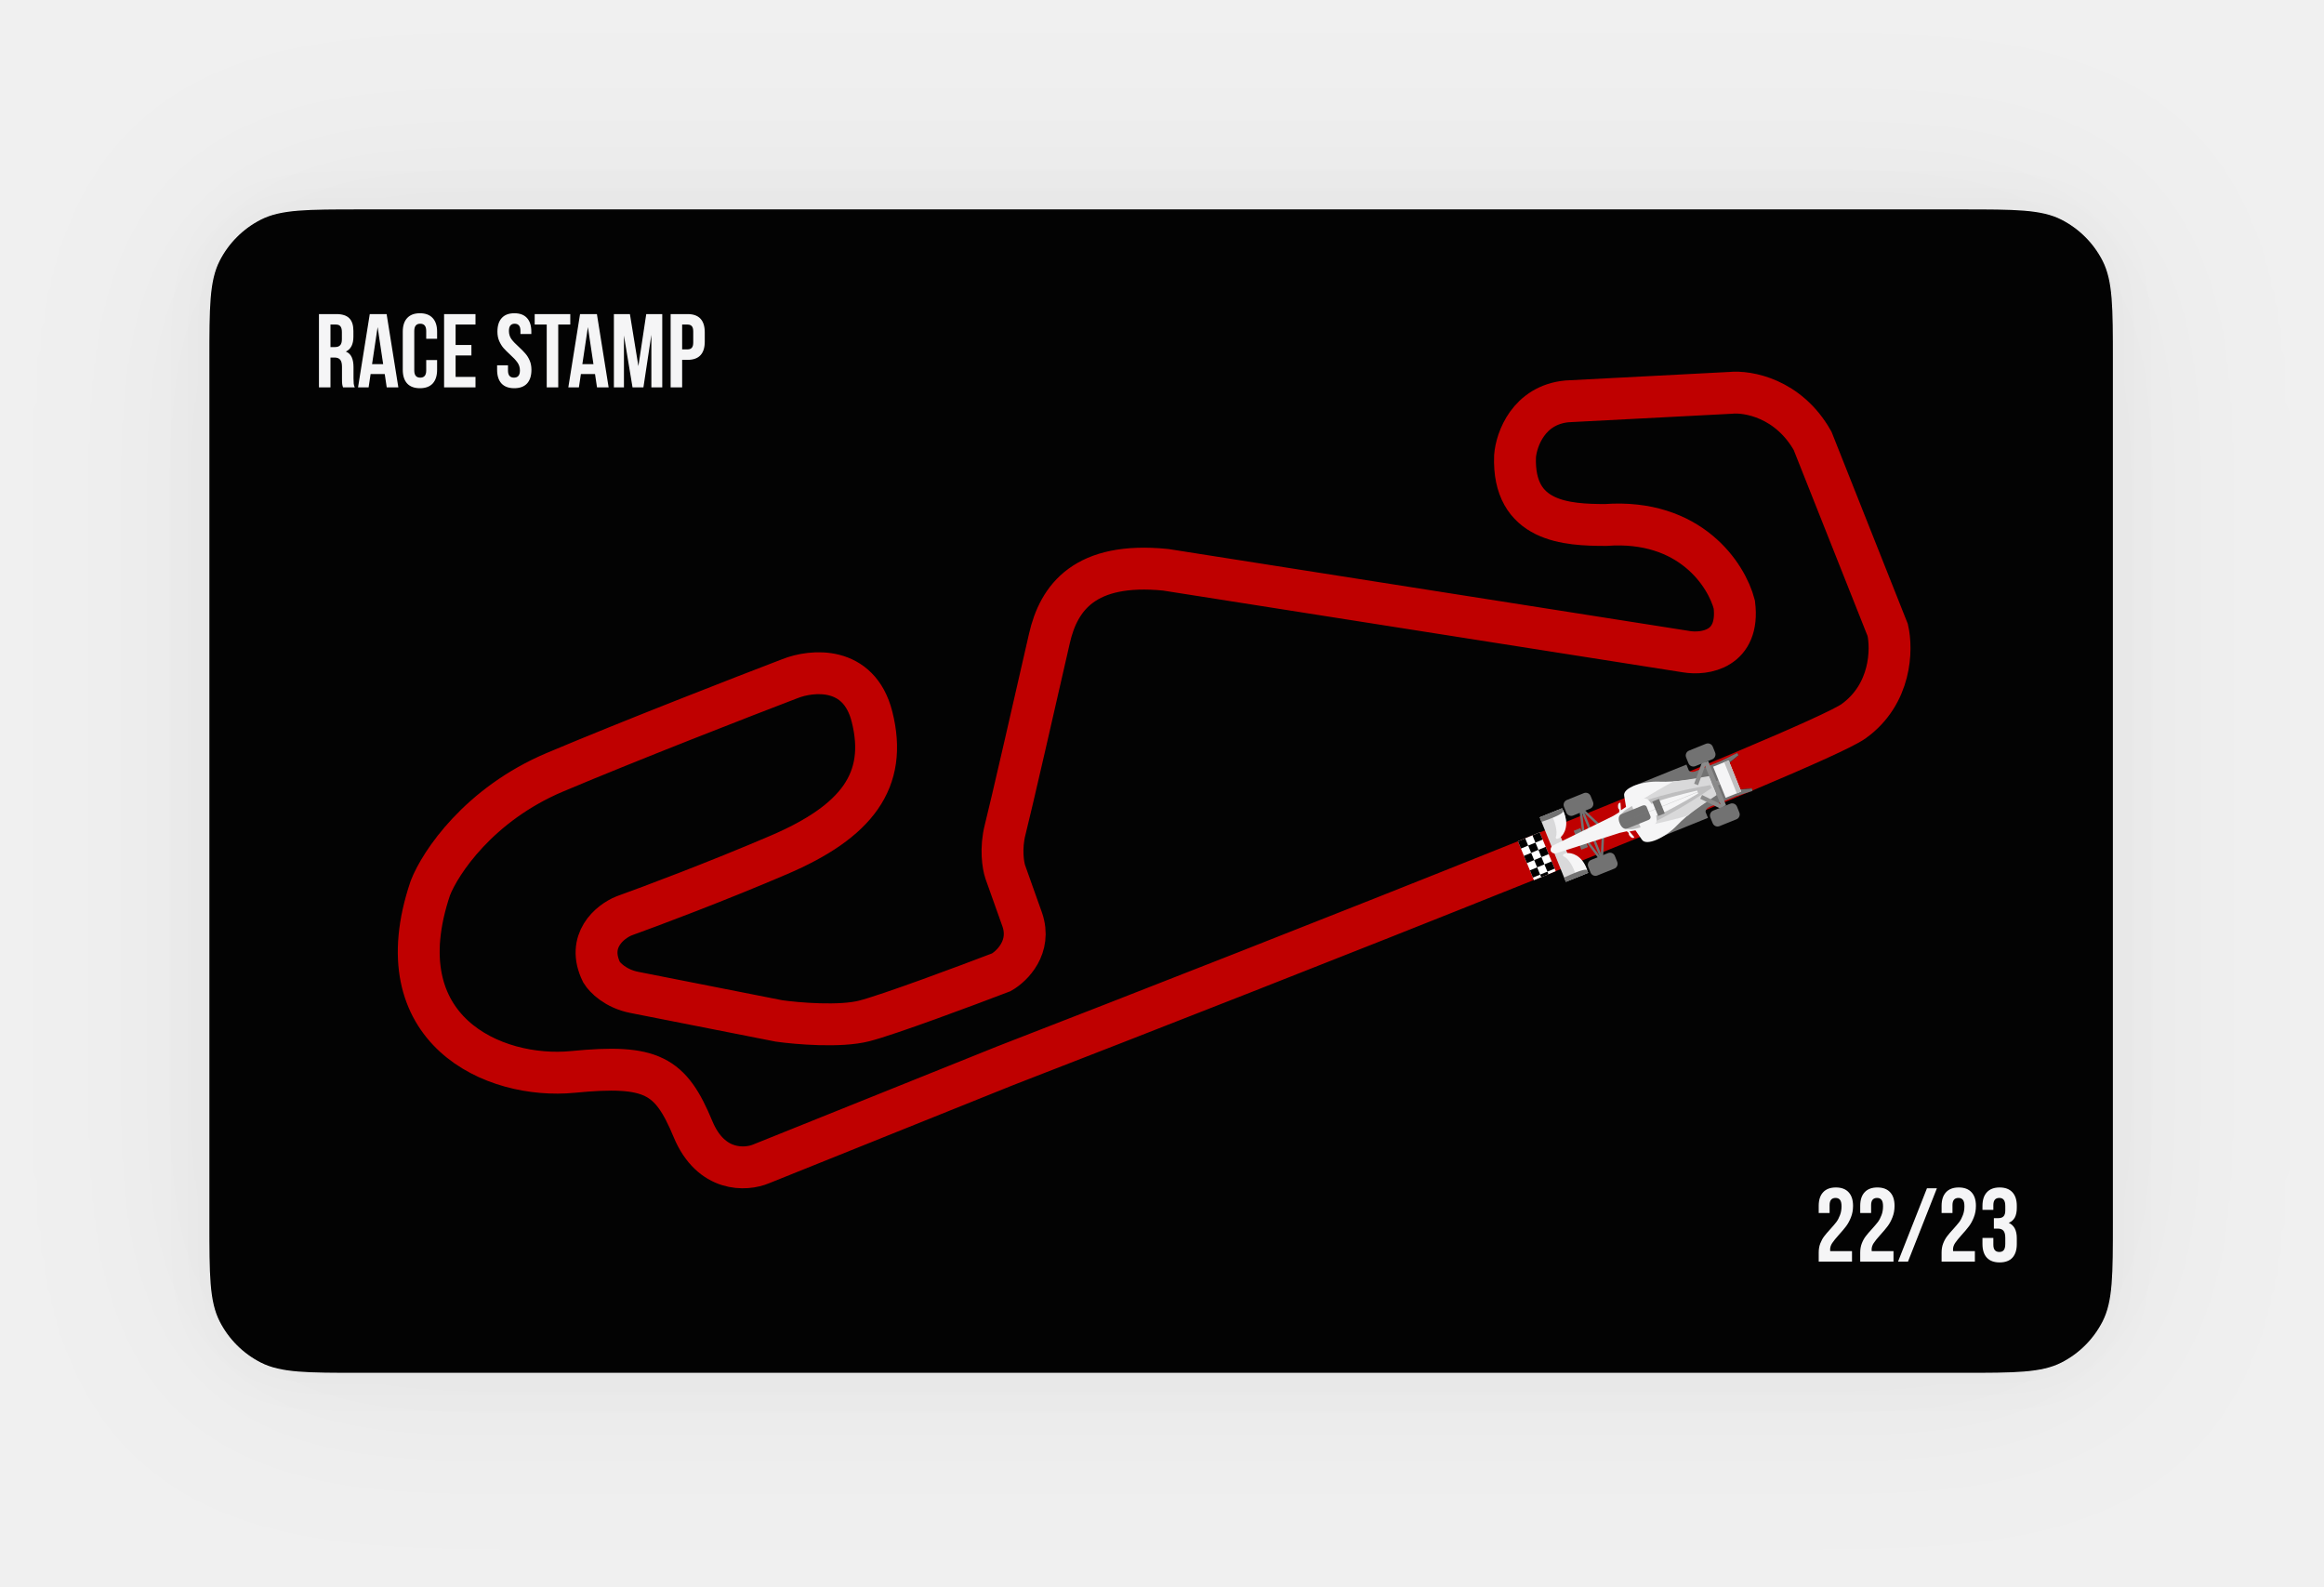
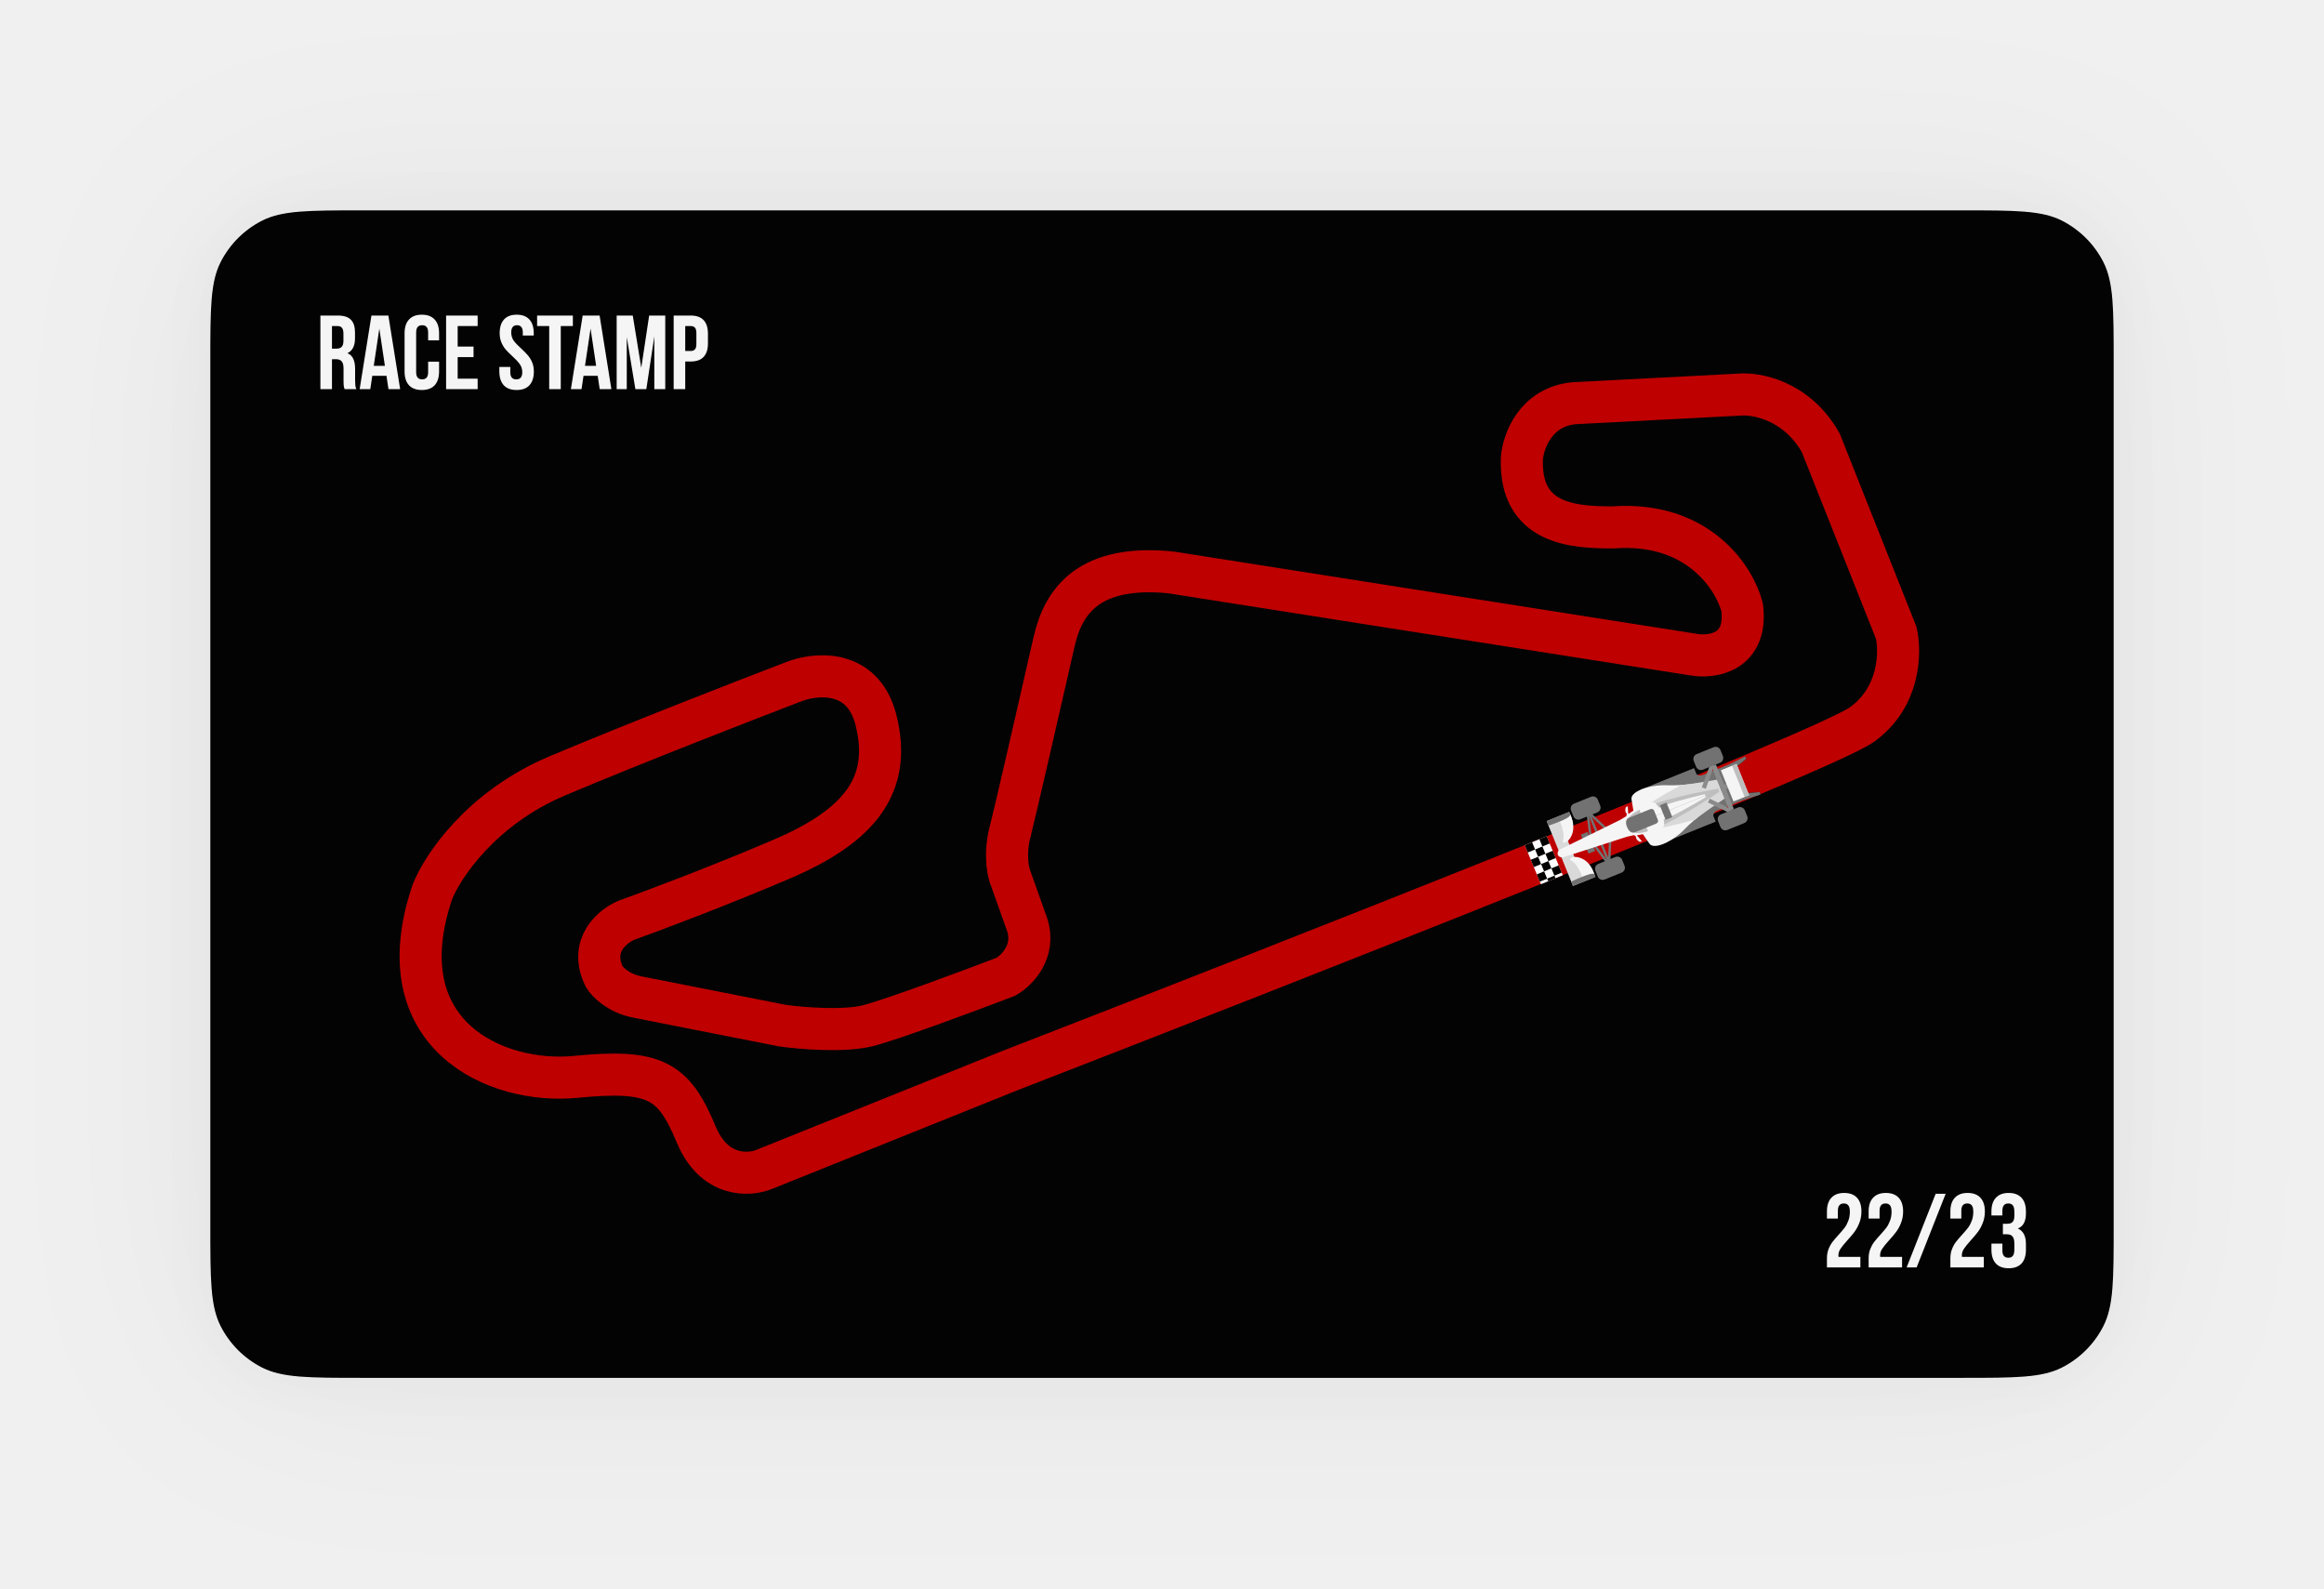
- <svg xmlns="http://www.w3.org/2000/svg" width="444" height="303" viewBox="0 0 444 303" fill="none">
+ <svg xmlns="http://www.w3.org/2000/svg" width="442" height="302" viewBox="0 0 442 302" fill="none">
  <g filter="url(#filter0_dd_715_35139)">
-     <path d="M40 68.8C40 58.719 40 53.679 41.962 49.828C43.688 46.441 46.441 43.688 49.828 41.962C53.679 40 58.719 40 68.8 40H374.867C384.948 40 389.988 40 393.839 41.962C397.225 43.688 399.979 46.441 401.705 49.828C403.667 53.679 403.667 58.719 403.667 68.8V233.45C403.667 243.531 403.667 248.571 401.705 252.422C399.979 255.809 397.225 258.562 393.839 260.288C389.988 262.25 384.948 262.25 374.867 262.25H68.8C58.719 262.25 53.679 262.25 49.828 260.288C46.441 258.562 43.688 255.809 41.962 252.422C40 248.571 40 243.531 40 233.45V68.8Z" fill="#030303" />
+     <path d="M40 68.8C40 58.719 40 53.679 41.962 49.828C43.688 46.441 46.441 43.688 49.828 41.962C53.679 40 58.719 40 68.8 40H373.2C383.281 40 388.321 40 392.172 41.962C395.559 43.688 398.312 46.441 400.038 49.828C402 53.679 402 58.719 402 68.8V233.2C402 243.281 402 248.321 400.038 252.172C398.312 255.559 395.559 258.312 392.172 260.038C388.321 262 383.281 262 373.2 262H68.8C58.719 262 53.679 262 49.828 260.038C46.441 258.312 43.688 255.559 41.962 252.172C40 248.321 40 243.281 40 233.2V68.8Z" fill="#030303" />
    <path d="M351.824 230.44C351.824 229.84 351.724 229.427 351.524 229.2C351.337 228.96 351.057 228.84 350.684 228.84C349.924 228.84 349.544 229.3 349.544 230.22V231.72H347.464V230.36C347.464 229.227 347.744 228.36 348.304 227.76C348.864 227.147 349.677 226.84 350.744 226.84C351.811 226.84 352.624 227.147 353.184 227.76C353.744 228.36 354.024 229.227 354.024 230.36C354.024 231.147 353.891 231.873 353.624 232.54C353.371 233.193 353.064 233.76 352.704 234.24C352.344 234.72 351.877 235.273 351.304 235.9C350.731 236.54 350.311 237.06 350.044 237.46C349.777 237.86 349.644 238.273 349.644 238.7C349.644 238.833 349.651 238.933 349.664 239H353.824V241H347.464V239.28C347.464 238.627 347.564 238.047 347.764 237.54C347.964 237.02 348.211 236.567 348.504 236.18C348.797 235.793 349.184 235.34 349.664 234.82C350.157 234.273 350.544 233.82 350.824 233.46C351.104 233.087 351.337 232.647 351.524 232.14C351.724 231.633 351.824 231.067 351.824 230.44ZM359.754 230.44C359.754 229.84 359.654 229.427 359.454 229.2C359.267 228.96 358.987 228.84 358.614 228.84C357.854 228.84 357.474 229.3 357.474 230.22V231.72H355.394V230.36C355.394 229.227 355.674 228.36 356.234 227.76C356.794 227.147 357.607 226.84 358.674 226.84C359.74 226.84 360.554 227.147 361.114 227.76C361.674 228.36 361.954 229.227 361.954 230.36C361.954 231.147 361.82 231.873 361.554 232.54C361.3 233.193 360.994 233.76 360.634 234.24C360.274 234.72 359.807 235.273 359.234 235.9C358.66 236.54 358.24 237.06 357.974 237.46C357.707 237.86 357.574 238.273 357.574 238.7C357.574 238.833 357.58 238.933 357.594 239H361.754V241H355.394V239.28C355.394 238.627 355.494 238.047 355.694 237.54C355.894 237.02 356.14 236.567 356.434 236.18C356.727 235.793 357.114 235.34 357.594 234.82C358.087 234.273 358.474 233.82 358.754 233.46C359.034 233.087 359.267 232.647 359.454 232.14C359.654 231.633 359.754 231.067 359.754 230.44ZM370.043 227L364.523 241H362.623L368.143 227H370.043ZM375.301 230.44C375.301 229.84 375.201 229.427 375.001 229.2C374.814 228.96 374.534 228.84 374.161 228.84C373.401 228.84 373.021 229.3 373.021 230.22V231.72H370.941V230.36C370.941 229.227 371.221 228.36 371.781 227.76C372.341 227.147 373.154 226.84 374.221 226.84C375.287 226.84 376.101 227.147 376.661 227.76C377.221 228.36 377.501 229.227 377.501 230.36C377.501 231.147 377.367 231.873 377.101 232.54C376.847 233.193 376.541 233.76 376.181 234.24C375.821 234.72 375.354 235.273 374.781 235.9C374.207 236.54 373.787 237.06 373.521 237.46C373.254 237.86 373.121 238.273 373.121 238.7C373.121 238.833 373.127 238.933 373.141 239H377.301V241H370.941V239.28C370.941 238.627 371.041 238.047 371.241 237.54C371.441 237.02 371.687 236.567 371.981 236.18C372.274 235.793 372.661 235.34 373.141 234.82C373.634 234.273 374.021 233.82 374.301 233.46C374.581 233.087 374.814 232.647 375.001 232.14C375.201 231.633 375.301 231.067 375.301 230.44ZM383.11 230.44C383.11 229.84 383.01 229.427 382.81 229.2C382.624 228.96 382.344 228.84 381.97 228.84C381.21 228.84 380.83 229.3 380.83 230.22V231.12H378.75V230.36C378.75 229.227 379.03 228.36 379.59 227.76C380.15 227.147 380.964 226.84 382.03 226.84C383.097 226.84 383.91 227.147 384.47 227.76C385.03 228.36 385.31 229.227 385.31 230.36V230.72C385.31 231.48 385.184 232.1 384.93 232.58C384.677 233.047 384.29 233.387 383.77 233.6C384.797 234.053 385.31 235.033 385.31 236.54V237.64C385.31 238.773 385.03 239.647 384.47 240.26C383.91 240.86 383.097 241.16 382.03 241.16C380.964 241.16 380.15 240.86 379.59 240.26C379.03 239.647 378.75 238.773 378.75 237.64V236.48H380.83V237.78C380.83 238.7 381.21 239.16 381.97 239.16C382.344 239.16 382.624 239.047 382.81 238.82C383.01 238.58 383.11 238.167 383.11 237.58V236.48C383.11 235.84 382.997 235.387 382.77 235.12C382.544 234.84 382.177 234.7 381.67 234.7H380.93V232.7H381.79C382.23 232.7 382.557 232.587 382.77 232.36C382.997 232.133 383.11 231.753 383.11 231.22V230.44Z" fill="#F5F5F6" />
    <path d="M65.537 74C65.457 73.773 65.403 73.56 65.377 73.36C65.35 73.16 65.337 72.8 65.337 72.28V70.08C65.337 69.44 65.223 68.987 64.997 68.72C64.77 68.44 64.403 68.3 63.897 68.3H63.137V74H60.937V60H64.257C65.39 60 66.217 60.267 66.737 60.8C67.257 61.32 67.517 62.127 67.517 63.22V64.32C67.517 65.76 67.037 66.707 66.077 67.16C66.597 67.373 66.97 67.733 67.197 68.24C67.423 68.733 67.537 69.367 67.537 70.14V72.3C67.537 72.7 67.55 73.027 67.577 73.28C67.603 73.52 67.67 73.76 67.777 74H65.537ZM63.137 66.3H63.997C64.437 66.3 64.763 66.187 64.977 65.96C65.203 65.733 65.317 65.353 65.317 64.82V63.44C65.317 62.933 65.223 62.567 65.037 62.34C64.863 62.113 64.583 62 64.197 62H63.137V66.3ZM73.884 74L73.504 71.46H70.804L70.424 74H68.404L70.644 60H73.864L76.104 74H73.884ZM73.204 69.56L72.144 62.48L71.084 69.56H73.204ZM83.508 70.64C83.508 71.773 83.228 72.647 82.668 73.26C82.108 73.86 81.295 74.16 80.228 74.16C79.162 74.16 78.348 73.86 77.788 73.26C77.228 72.647 76.948 71.773 76.948 70.64V63.36C76.948 62.227 77.228 61.36 77.788 60.76C78.348 60.147 79.162 59.84 80.228 59.84C81.295 59.84 82.108 60.147 82.668 60.76C83.228 61.36 83.508 62.227 83.508 63.36V64.72H81.428V63.22C81.428 62.3 81.048 61.84 80.288 61.84C79.528 61.84 79.148 62.3 79.148 63.22V70.78C79.148 71.687 79.528 72.14 80.288 72.14C81.048 72.14 81.428 71.687 81.428 70.78V68.78H83.508V70.64ZM90.063 65.9V67.9H87.043V72H90.843V74H84.843V60H90.843V62H87.043V65.9H90.063ZM95.032 63.36C95.032 62.227 95.305 61.36 95.852 60.76C96.398 60.147 97.205 59.84 98.272 59.84C99.338 59.84 100.145 60.147 100.692 60.76C101.238 61.36 101.512 62.227 101.512 63.36V63.8H99.432V63.22C99.432 62.74 99.338 62.393 99.152 62.18C98.965 61.953 98.692 61.84 98.332 61.84C97.972 61.84 97.698 61.953 97.512 62.18C97.325 62.393 97.232 62.74 97.232 63.22C97.232 63.807 97.385 64.32 97.692 64.76C98.012 65.2 98.485 65.7 99.112 66.26C99.632 66.74 100.052 67.167 100.372 67.54C100.692 67.9 100.965 68.34 101.192 68.86C101.418 69.38 101.532 69.973 101.532 70.64C101.532 71.773 101.252 72.647 100.692 73.26C100.132 73.86 99.318 74.16 98.252 74.16C97.185 74.16 96.372 73.86 95.812 73.26C95.252 72.647 94.972 71.773 94.972 70.64V69.78H97.052V70.78C97.052 71.687 97.432 72.14 98.192 72.14C98.952 72.14 99.332 71.687 99.332 70.78C99.332 70.193 99.172 69.68 98.852 69.24C98.545 68.8 98.078 68.3 97.452 67.74C96.932 67.26 96.512 66.84 96.192 66.48C95.872 66.107 95.598 65.66 95.372 65.14C95.145 64.62 95.032 64.027 95.032 63.36ZM108.952 60V62H106.652V74H104.452V62H102.152V60H108.952ZM114.059 74L113.679 71.46H110.979L110.599 74H108.579L110.819 60H114.039L116.279 74H114.059ZM113.379 69.56L112.319 62.48L111.259 69.56H113.379ZM123.464 60H126.524V74H124.444V63.96L122.924 74H120.844L119.204 64.1V74H117.284V60H120.344L121.964 69.94L123.464 60ZM131.364 60C132.458 60 133.278 60.293 133.824 60.88C134.371 61.467 134.644 62.327 134.644 63.46V65.28C134.644 66.413 134.371 67.273 133.824 67.86C133.278 68.447 132.458 68.74 131.364 68.74H130.324V74H128.124V60H131.364ZM130.324 66.74H131.364C131.724 66.74 131.991 66.64 132.164 66.44C132.351 66.24 132.444 65.9 132.444 65.42V63.32C132.444 62.84 132.351 62.5 132.164 62.3C131.991 62.1 131.724 62 131.364 62H130.324V66.74Z" fill="#F5F5F6" />
    <path d="M192.05 203.588L145.423 222.33C142.512 223.56 135.831 223.953 132.397 215.689C128.105 205.359 124.552 203.293 109.454 204.768C94.356 206.244 73.04 196.799 82.218 169.645C84.093 164.824 91.484 153.647 106.049 147.508C120.614 141.369 142.019 133.046 150.9 129.651C155.094 127.979 164.103 127.083 166.59 136.883C169.699 149.132 163.63 156.954 148.828 163.299C136.986 168.376 124.157 173.187 119.223 174.958C116.559 176.04 111.97 179.71 114.93 185.731C115.523 186.715 117.595 188.86 121.147 189.568C124.7 190.276 141.081 193.503 148.828 195.028C152.331 195.52 160.492 196.209 165.11 195.028C169.728 193.848 184.501 188.338 191.31 185.731C193.382 184.55 197.083 180.89 195.307 175.696L192.05 166.546C191.656 165.365 191.103 162.089 192.05 158.429C192.998 154.769 198.07 132.603 200.487 121.977C202.278 114.108 207.296 107.308 222.691 108.843L322.162 124.487C325.665 125.077 332.405 124.103 331.339 115.484C329.908 109.926 322.991 99.103 306.768 100.284C299.366 100.284 288.975 99.782 289.449 87.15C289.696 83.952 292.025 77.38 299.366 76.671L330.599 75.048C333.905 74.704 341.671 76.052 346.29 84.198L360.648 120.354C361.487 123.994 361.358 132.574 354.135 137.768C346.911 142.963 243.069 183.812 192.05 203.588Z" stroke-width="8" stroke="#BF0000" />
    <g clip-path="url(#clip0_715_35139)">
      <g clip-path="url(#clip1_715_35139)">
        <rect width="6" height="24" transform="translate(290 160.715) rotate(-22.4086)" fill="white" />
        <rect width="1.5" height="1.5" transform="translate(290 160.715) rotate(-22.4086)" fill="black" />
        <rect width="1.5" height="1.5" transform="translate(291.145 163.488) rotate(-22.4086)" fill="black" />
        <rect width="1.5" height="1.5" transform="translate(292.287 166.262) rotate(-22.4086)" fill="black" />
        <rect width="1.5" height="1.5" transform="translate(291.959 161.53) rotate(-22.4086)" fill="black" />
        <rect width="1.5" height="1.5" transform="translate(293.102 164.303) rotate(-22.4086)" fill="black" />
        <rect width="1.5" height="1.5" transform="translate(294.246 167.077) rotate(-22.4086)" fill="black" />
        <rect width="1.5" height="1.5" transform="translate(292.773 159.571) rotate(-22.4086)" fill="black" />
        <rect width="1.5" height="1.5" transform="translate(293.918 162.345) rotate(-22.4086)" fill="black" />
        <rect width="1.5" height="1.5" transform="translate(295.061 165.119) rotate(-22.4086)" fill="black" />
        <rect width="1.5" height="1.5" transform="translate(296.203 167.891) rotate(-22.4086)" fill="black" />
        <rect width="1.5" height="1.5" transform="translate(294.732 160.386) rotate(-22.4086)" fill="black" />
        <rect width="1.5" height="1.5" transform="translate(295.875 163.16) rotate(-22.4086)" fill="black" />
        <rect width="1.5" height="1.5" transform="translate(297.02 165.932) rotate(-22.4086)" fill="black" />
      </g>
    </g>
    <rect x="301.928" y="158.193" width="3.889" height="1.373" transform="rotate(68 301.928 158.193)" fill="#727272" />
    <rect x="302.424" y="154.539" width="4.118" height="0.458" transform="rotate(68 302.424 154.539)" fill="#727272" />
    <rect x="302.637" y="154.637" width="3.977" height="0.458" transform="rotate(43.149 302.637 154.637)" fill="#727272" />
    <rect width="3.977" height="0.458" transform="matrix(0.123035 0.992402 0.992402 -0.123035 301.762 154.903)" fill="#727272" />
    <rect width="4.118" height="0.458" transform="matrix(-0.374607 -0.927184 -0.927184 0.374607 306.195 163.871)" fill="#727272" />
    <rect width="3.977" height="0.458" transform="matrix(0.0497384 -0.998762 -0.998762 -0.0497384 306.277 163.651)" fill="#727272" />
    <rect x="305.463" y="164.067" width="3.977" height="0.458" transform="rotate(-126.933 305.463 164.067)" fill="#727272" />
    <path d="M294.489 156.266L298.307 154.723C299.574 157.369 298.506 159.084 297.814 159.61L298.586 161.519L296.889 162.204L294.489 156.266Z" fill="#D9D9DA" stroke-width="0.5" stroke="#D9D9DA" />
    <path d="M297.474 159.992C297.98 158.801 297.136 156.51 296.694 155.619L298.391 154.934C299.658 157.58 298.59 159.294 297.898 159.821L297.474 159.992Z" fill="#F5F5F6" stroke-width="0.5" stroke-linejoin="round" stroke="#F5F5F6" />
    <path d="M294.487 156.265L298.305 154.722L298.39 154.934C298.188 155.411 295.818 156.303 294.658 156.689L294.487 156.265Z" fill="#727272" stroke-width="0.5" stroke="#727272" />
    <path d="M299.299 168.138L303.104 166.601C302.176 163.818 300.223 163.324 299.362 163.425L298.591 161.516L296.9 162.199L299.299 168.138Z" fill="#D9D9DA" stroke-width="0.5" stroke="#D9D9DA" />
    <path d="M298.857 163.38C300.026 163.843 300.963 165.958 301.244 166.857L302.932 166.175C302.062 163.535 300.134 163.098 299.28 163.21L298.857 163.38Z" fill="#F5F5F6" stroke-width="0.5" stroke-linejoin="round" stroke="#F5F5F6" />
    <path d="M299.299 168.138L303.117 166.596L303.041 166.407C302.58 166.243 300.253 167.242 299.147 167.762L299.299 168.138Z" fill="#727272" stroke-width="0.5" stroke="#727272" />
    <path d="M323.938 147.327L331.998 144.071C330.301 144.756 329.681 145.665 329.584 146.033L330.612 148.578L314.068 155.263L312.011 150.172L322.192 146.059L322.621 147.119C322.739 147.413 323.302 147.584 323.938 147.327Z" fill="#727272" />
    <path d="M331.998 144.071L329.583 146.033" stroke-width="0.5" stroke="black" />
    <path d="M329.326 145.397L329.583 146.033L331.998 144.071L329.326 145.397Z" fill="#727272" stroke-width="0.5" stroke="#727272" />
    <path d="M326.678 154.112L334.738 150.856C333.041 151.541 331.965 151.319 331.638 151.122L330.61 148.576L314.066 155.261L316.122 160.351L326.303 156.238L325.875 155.177C325.756 154.883 326.042 154.369 326.678 154.112Z" fill="#727272" />
    <path d="M334.74 150.856L331.64 151.122" stroke-width="0.5" stroke="black" />
    <path d="M331.897 151.758L331.64 151.122L334.74 150.856L331.897 151.758Z" fill="#727272" stroke-width="0.5" stroke="#727272" />
    <path d="M317.094 149.321C319.712 149.448 324.527 148.786 326.607 148.439L327.292 150.136L296.325 162.647C296.051 161.969 296.548 161.57 296.831 161.456L308.154 155.895L309.341 155.168L309.382 154.658C309.143 154.557 309.111 154.192 309.125 154.022C309.089 153.444 309.419 153.327 309.589 153.341L309.679 154.785L310.654 154.144L310.307 152.064C309.919 150.493 313.823 149.163 317.094 149.321Z" fill="#F5F5F6" />
    <path d="M320.445 157.618C322.24 155.709 326.163 152.841 327.901 151.645L327.215 149.948L296.248 162.46C296.522 163.138 297.157 163.08 297.439 162.965L309.448 159.1L310.806 158.798L311.19 159.137C311.089 159.375 311.319 159.66 311.447 159.773C311.822 160.214 312.142 160.068 312.254 159.94L311.316 158.839L312.462 158.623L313.658 160.36C314.47 161.759 318.202 160.005 320.445 157.618Z" fill="#F5F5F6" />
    <path d="M326.532 148.253L327.303 150.161L310.122 157.103L309.608 155.83C310.013 154.877 316.459 151.006 319.781 149.253C320.766 149.25 324.763 148.556 326.532 148.253Z" fill="#D9D9DA" />
    <path d="M327.988 151.858L327.217 149.949L310.036 156.89L310.551 158.163C311.504 158.567 318.83 156.874 322.437 155.827C323.148 155.145 326.505 152.868 327.988 151.858Z" fill="#D9D9DA" />
    <path d="M327.016 150.527C324.92 151.972 321.61 154.096 318.49 155.773C316.931 156.612 315.412 157.342 314.113 157.82C313.463 158.059 312.862 158.236 312.334 158.332C311.811 158.427 311.339 158.445 310.957 158.345L310.835 158.313L310.362 157.14L310.361 157.141L309.742 155.609L309.807 155.501C310.012 155.164 310.365 154.849 310.807 154.554C311.253 154.256 311.809 153.966 312.442 153.687C313.709 153.128 315.308 152.598 317.012 152.118C320.422 151.158 324.279 150.386 326.79 149.97L326.87 150.256L327.016 150.527Z" fill="#BEBEBF" />
    <path d="M324.339 151.334L324.454 151.567C323.227 152.304 321.345 153.398 319.685 154.284C318.855 154.726 318.076 155.12 317.46 155.391C317.153 155.526 316.88 155.634 316.659 155.702C316.575 155.728 316.494 155.747 316.42 155.762L316.481 156.333C316.513 156.518 316.541 156.771 316.458 157.021C316.366 157.296 316.154 157.528 315.779 157.68L313.869 158.449L313.637 158.543L312.546 155.842L312.549 155.841L312.636 156.056L324.322 151.335L324.315 151.313L324.299 151.281L312.616 156.001L311.613 153.517L311.845 153.424L313.753 152.65C314.128 152.499 314.442 152.519 314.699 152.653C314.932 152.775 315.088 152.977 315.194 153.131L315.546 153.585C315.61 153.544 315.682 153.502 315.76 153.462C315.966 153.357 316.238 153.245 316.552 153.129C317.184 152.896 318.018 152.638 318.922 152.38C320.732 151.864 322.846 151.343 324.24 151.021L324.339 151.334Z" fill="#F5F5F6" />
    <path d="M316.34 154.784L315.671 153.13L316.943 152.616L317.612 154.27L316.34 154.784ZM316.786 155.889L316.34 154.785L317.612 154.271L318.058 155.375L316.786 155.889Z" fill="#727272" />
    <path d="M309.438 157.255C308.993 156.153 309.447 155.649 309.73 155.534L313.759 153.906C314.268 153.701 314.519 153.955 314.581 154.108L314.953 155.027L309.438 157.255ZM315.327 155.946C315.389 156.099 315.385 156.458 314.876 156.663L310.846 158.292C310.563 158.406 309.886 158.358 309.44 157.255L314.956 155.027L315.327 155.946Z" fill="#727272" />
    <rect x="308.145" y="162.588" width="3.203" height="5.49" rx="1" transform="rotate(68 308.145 162.588)" fill="#727272" />
    <rect x="303.516" y="151.136" width="3.203" height="5.49" rx="1" transform="rotate(68 303.516 151.136)" fill="#727272" />
    <rect x="326.023" y="145.578" width="4.695" height="0.798" transform="rotate(109.976 326.023 145.578)" fill="#8B8B8B" />
    <rect x="326.355" y="145.372" width="4.575" height="0.915" transform="rotate(68 326.355 145.372)" fill="#8B8B8B" />
    <rect x="328.744" y="148.848" width="0.458" height="1.83" transform="rotate(68 328.744 148.848)" fill="#8B8B8B" />
    <rect width="4.695" height="0.798" transform="matrix(-0.898608 -0.438753 -0.438753 0.898608 329.398 153.93)" fill="#8B8B8B" />
    <rect width="4.575" height="0.915" transform="matrix(-0.374607 -0.927184 -0.927184 0.374607 329.777 153.848)" fill="#8B8B8B" />
    <rect width="0.458" height="1.83" transform="matrix(-0.374607 -0.927184 -0.927184 0.374607 329.084 149.686)" fill="#8B8B8B" />
    <rect x="326.848" y="141.708" width="3.203" height="5.49" rx="1" transform="rotate(68 326.848 141.708)" fill="#727272" />
    <rect x="330.26" y="145.265" width="6.405" height="3.203" transform="rotate(68 330.26 145.265)" fill="#F5F5F6" />
    <rect x="330.26" y="145.265" width="6.405" height="0.915" transform="rotate(68 330.26 145.265)" fill="#BEBEBF" />
    <rect x="331.477" y="153.164" width="3.203" height="5.49" rx="1" transform="rotate(68 331.477 153.164)" fill="#727272" />
  </g>
  <defs>
-     <filter id="filter0_dd_715_35139" x="0" y="0" width="443.666" height="302.25" filterUnits="userSpaceOnUse" color-interpolation-filters="sRGB">
+     <filter id="filter0_dd_715_35139" x="0" y="0" width="442" height="302" filterUnits="userSpaceOnUse" color-interpolation-filters="sRGB">
      <feFlood flood-opacity="0" result="BackgroundImageFix" />
      <feColorMatrix in="SourceAlpha" type="matrix" values="0 0 0 0 0 0 0 0 0 0 0 0 0 0 0 0 0 0 127 0" result="hardAlpha" />
      <feOffset />
      <feGaussianBlur stdDeviation="20" />
      <feComposite in2="hardAlpha" operator="out" />
      <feColorMatrix type="matrix" values="0 0 0 0 0.012 0 0 0 0 0.012 0 0 0 0 0.012 0 0 0 0.05 0" />
      <feBlend mode="normal" in2="BackgroundImageFix" result="effect1_dropShadow_715_35139" />
      <feColorMatrix in="SourceAlpha" type="matrix" values="0 0 0 0 0 0 0 0 0 0 0 0 0 0 0 0 0 0 127 0" result="hardAlpha" />
      <feOffset />
      <feGaussianBlur stdDeviation="5" />
      <feComposite in2="hardAlpha" operator="out" />
      <feColorMatrix type="matrix" values="0 0 0 0 0.012 0 0 0 0 0.012 0 0 0 0 0.012 0 0 0 0.03 0" />
      <feBlend mode="normal" in2="effect1_dropShadow_715_35139" result="effect2_dropShadow_715_35139" />
      <feBlend mode="normal" in="SourceGraphic" in2="effect2_dropShadow_715_35139" result="shape" />
    </filter>
    <clipPath id="clip0_715_35139">
      <rect width="4.5" height="8.03" fill="white" transform="translate(290 160.715) rotate(-22.4086)" />
    </clipPath>
    <clipPath id="clip1_715_35139">
      <rect width="6" height="24" fill="white" transform="translate(290 160.715) rotate(-22.4086)" />
    </clipPath>
  </defs>
</svg>
